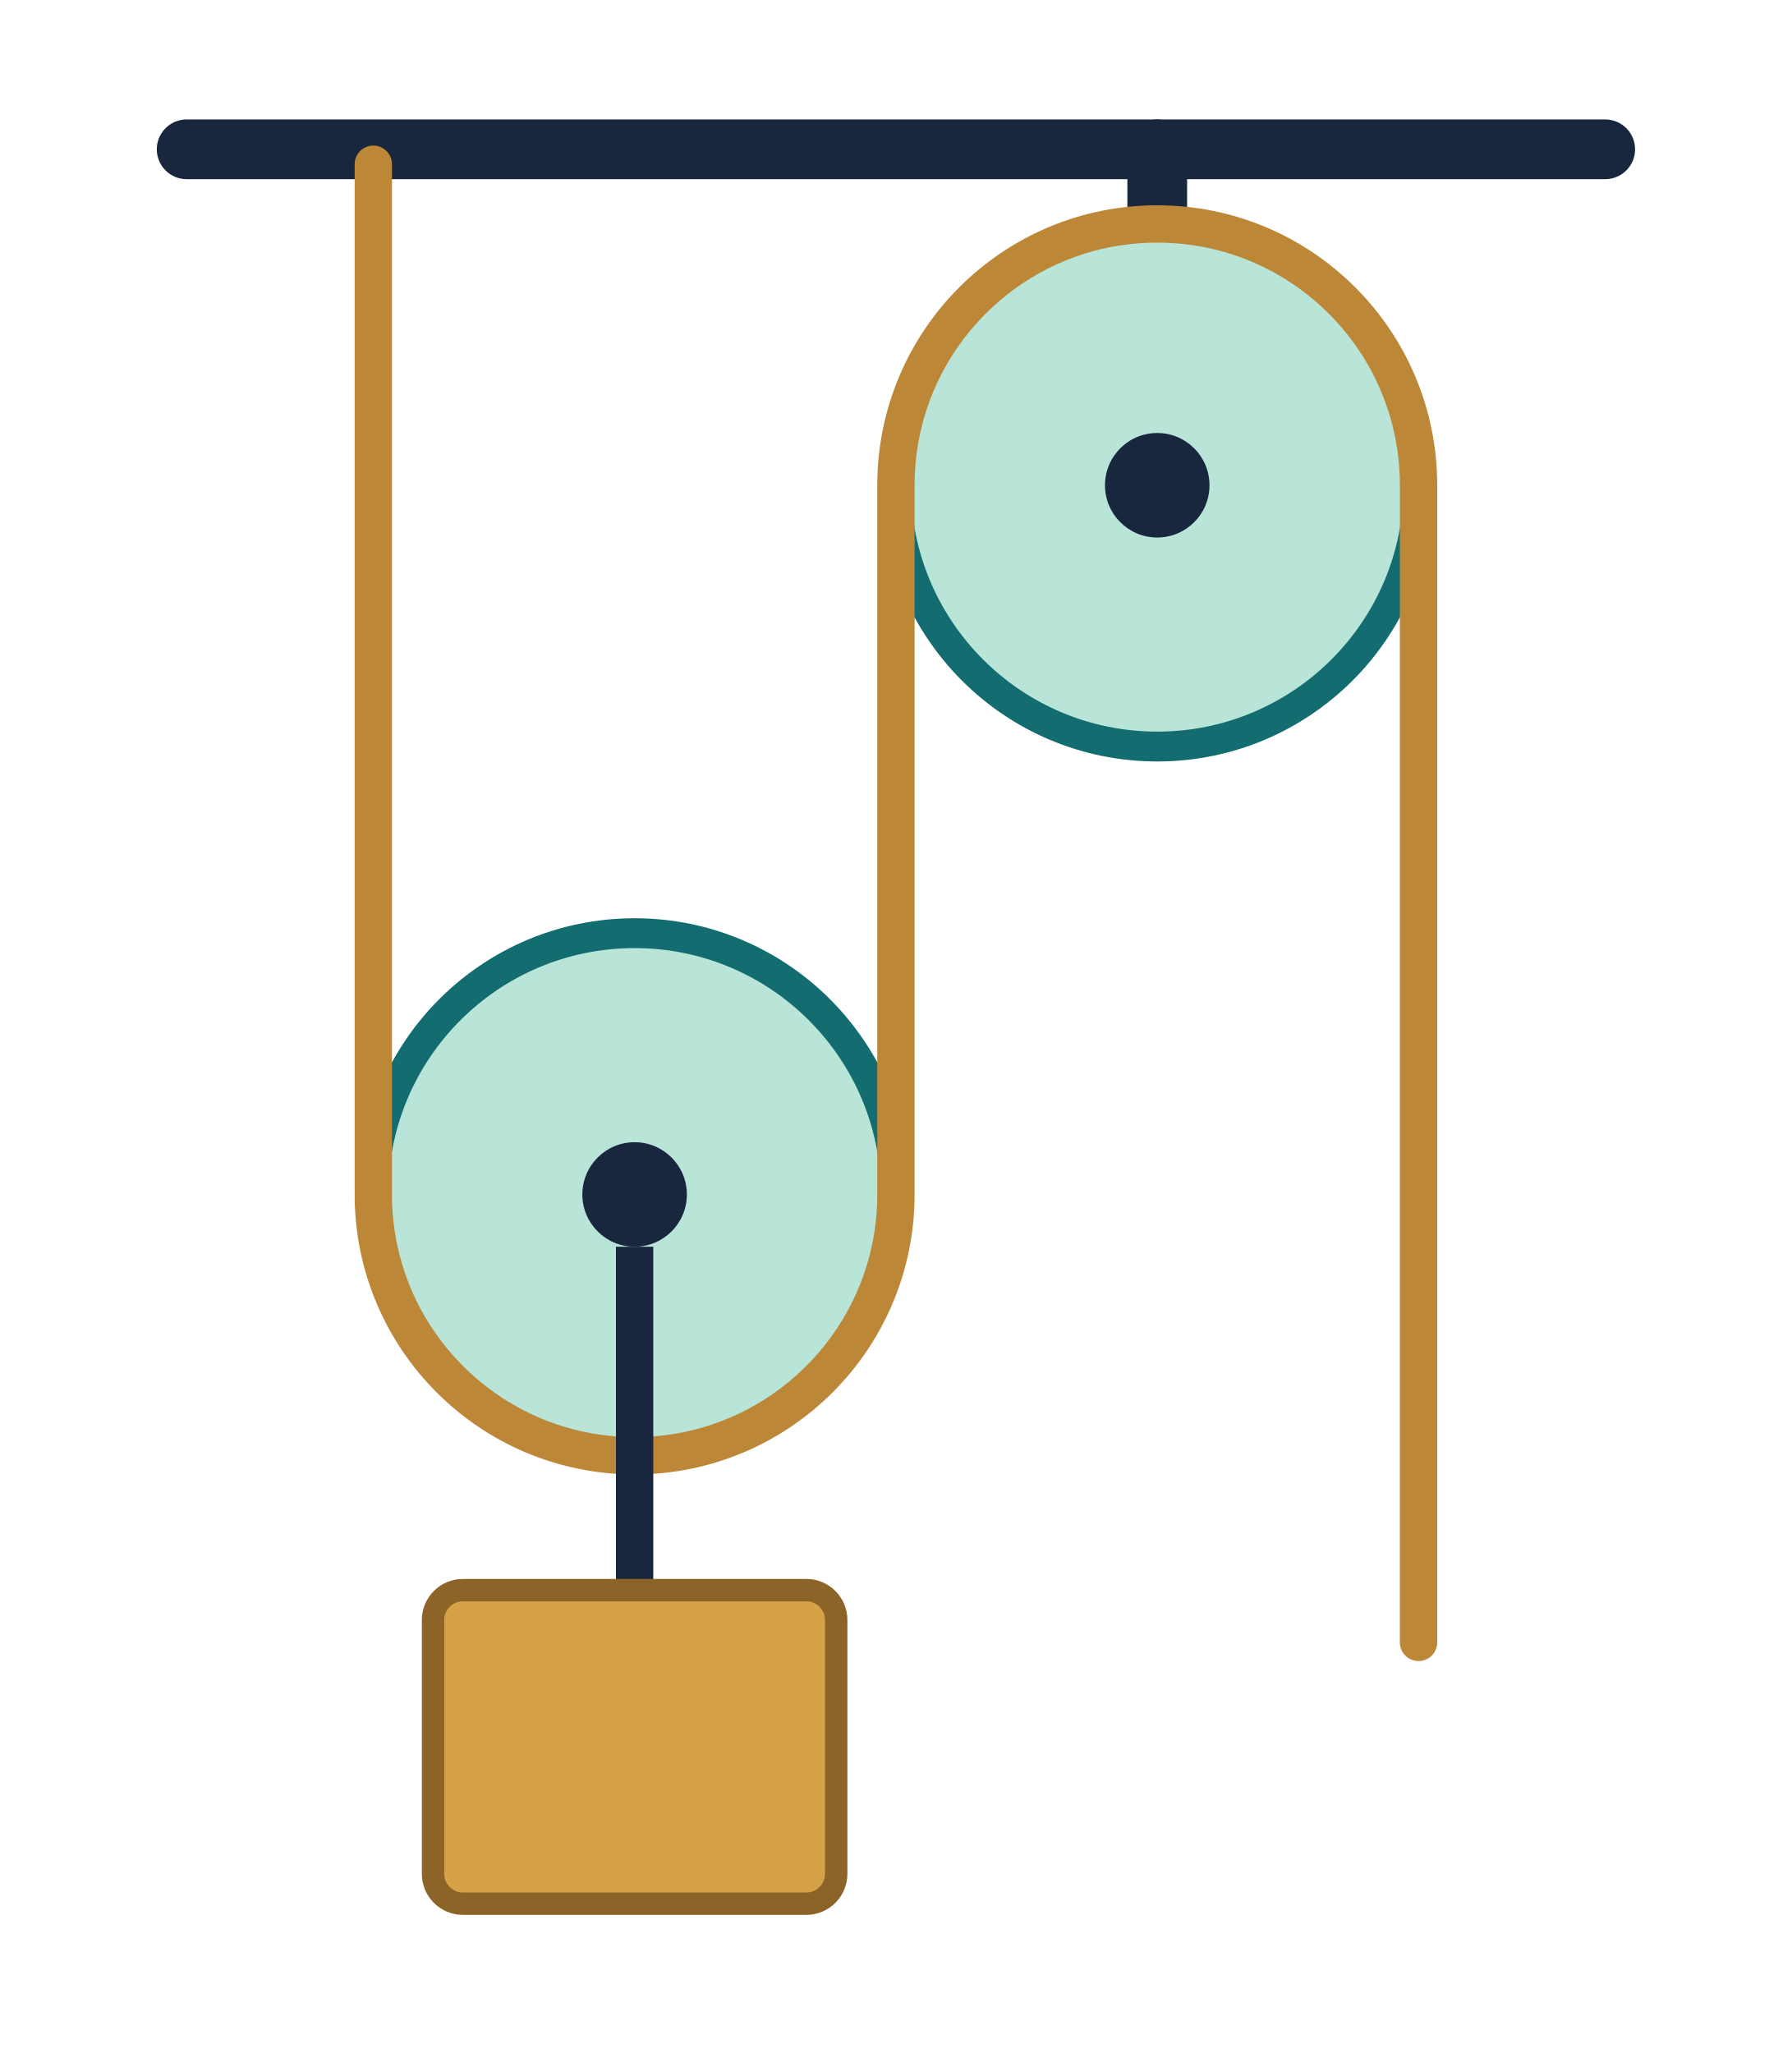
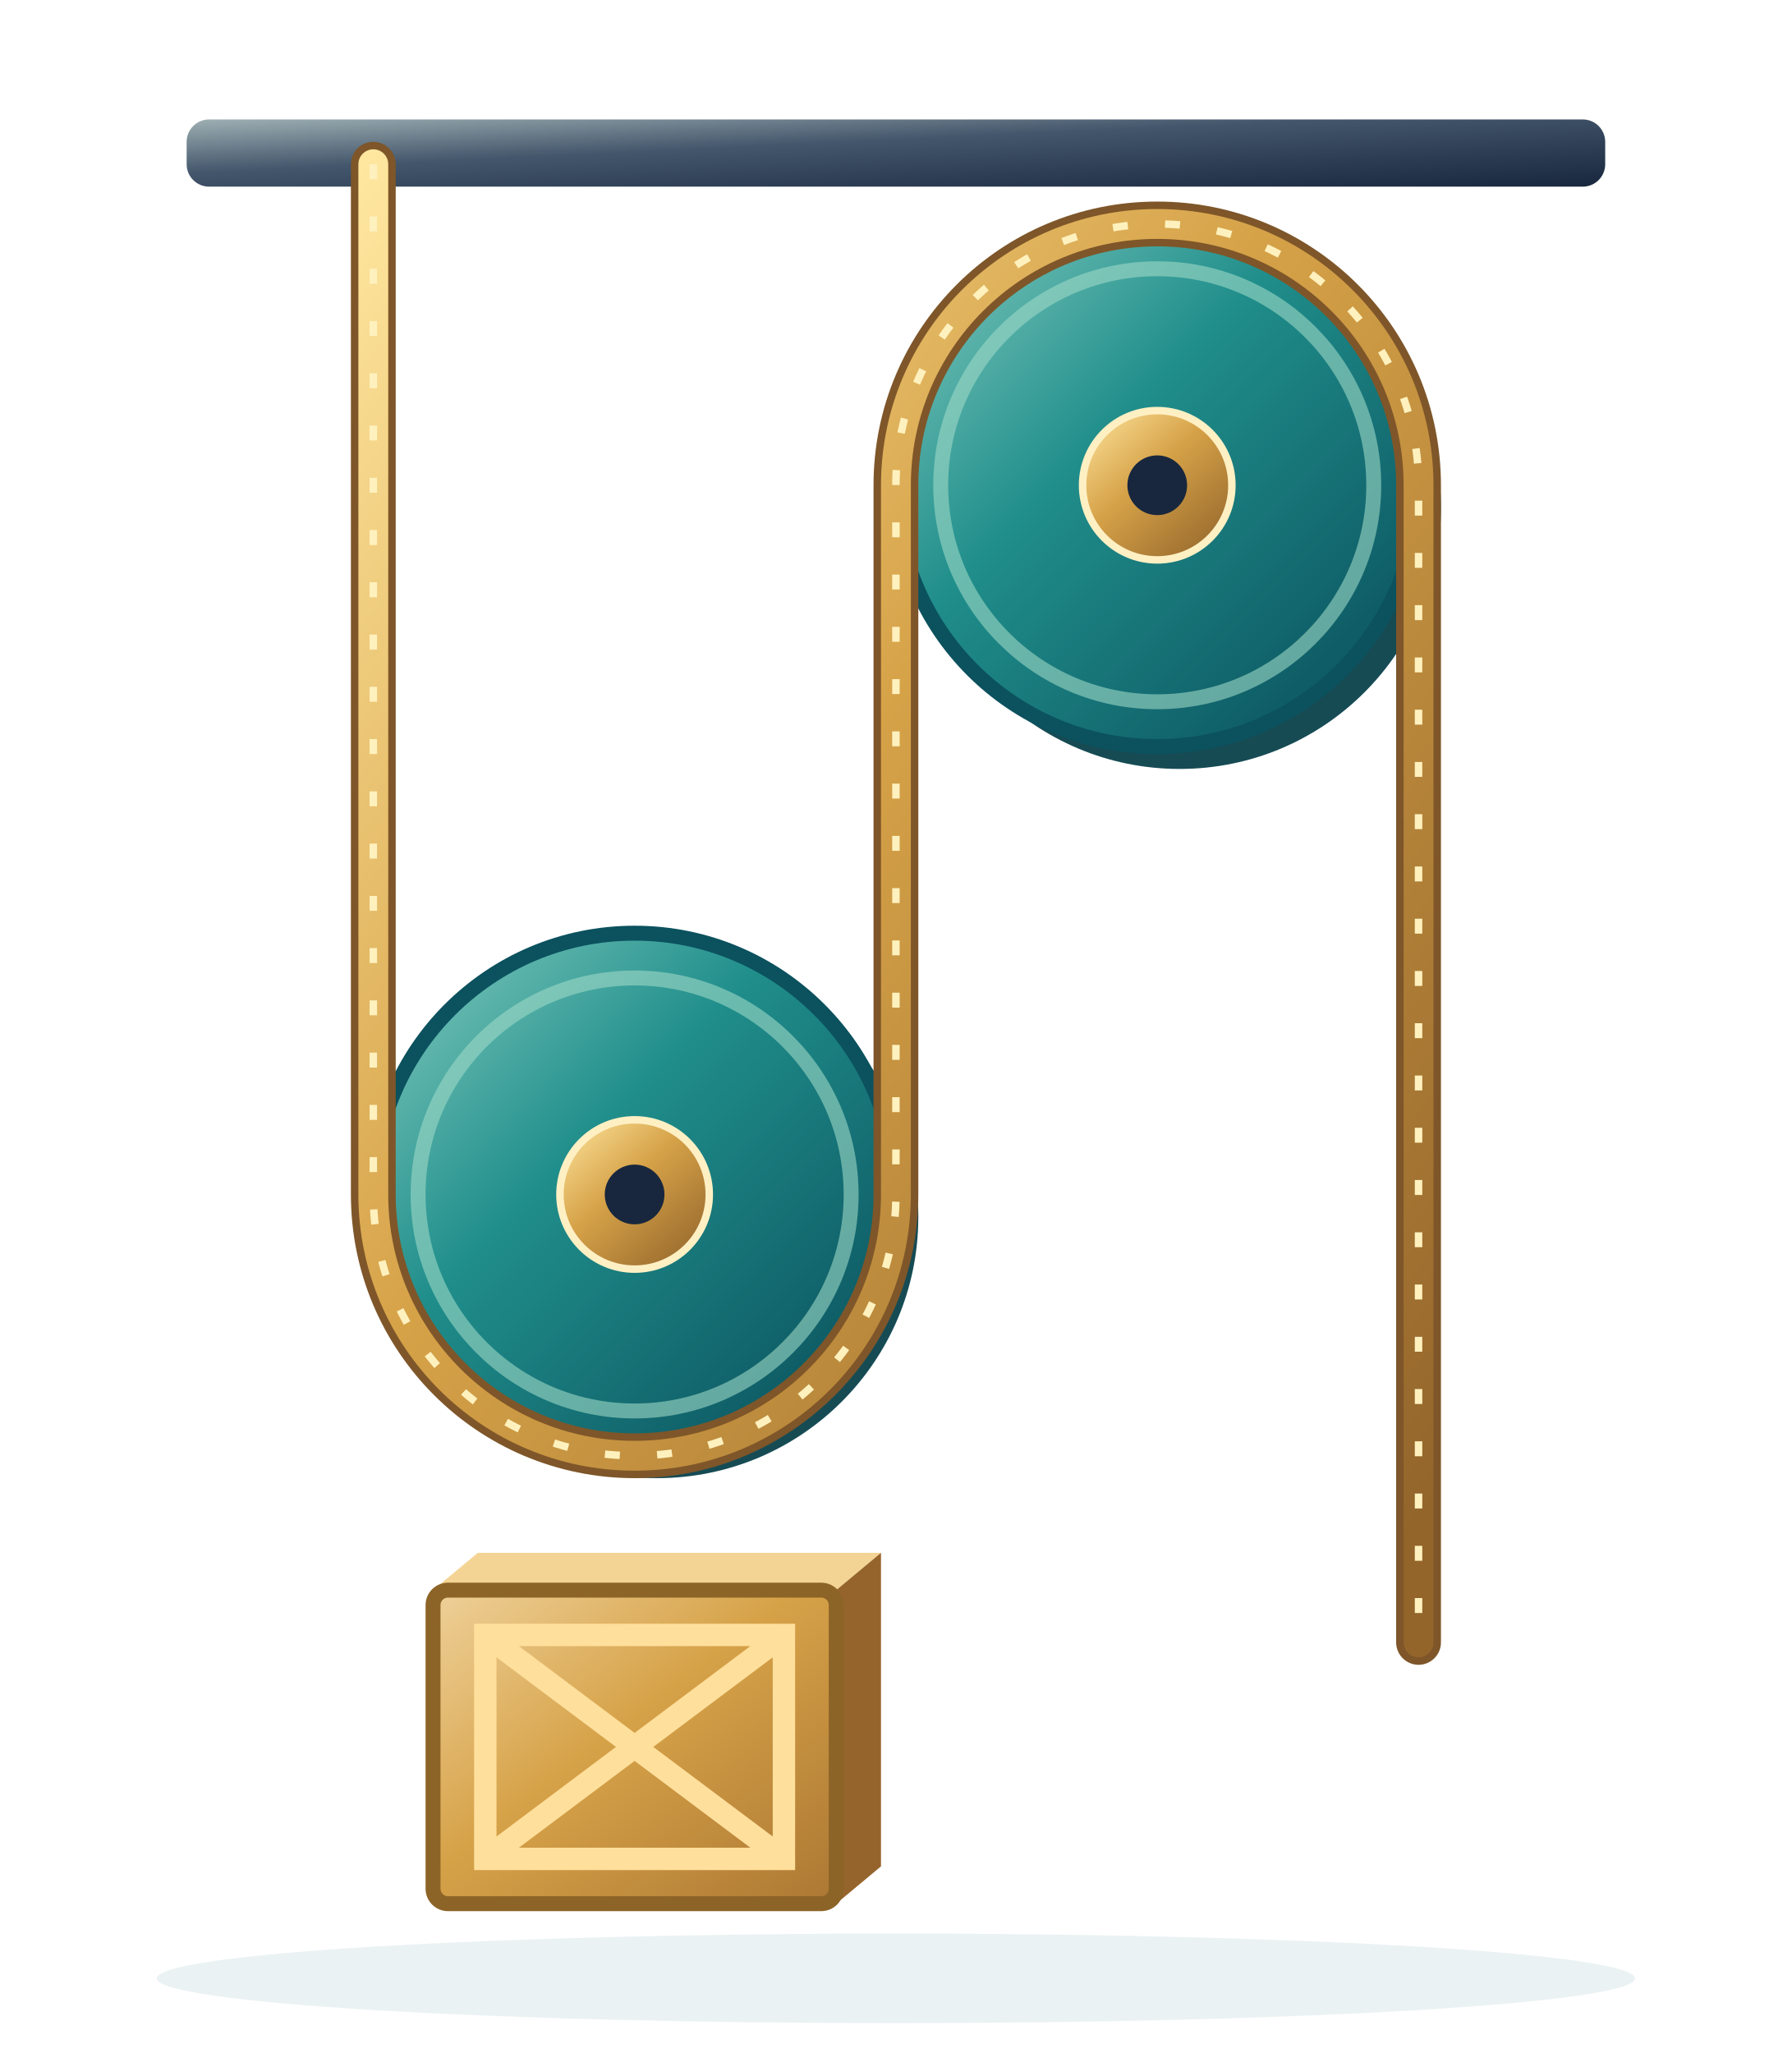
<svg xmlns="http://www.w3.org/2000/svg" viewBox="0 0 240 275">
-   <style>.rope{fill:none;stroke:#bd8738;stroke-width:5;stroke-linecap:round}.frame{stroke:#18273D;stroke-width:8;stroke-linecap:round}.wheel{fill:#b9e5d9;stroke:#126C70;stroke-width:4}.axis{fill:#18273D}.load{fill:#D6A248;stroke:#8d6427;stroke-width:3}</style>
-   <path class="frame" d="M25 20h190" />
-   <path class="frame" d="M155 20v10" />
-   <circle class="wheel" cx="155" cy="65" r="35" />
-   <circle class="wheel" cx="85" cy="160" r="35" />
-   <path class="rope" d="M50 22v138a35 35 0 0 0 70 0V65a35 35 0 0 1 70 0v155" />
-   <circle class="axis" cx="155" cy="65" r="7" />
-   <circle class="axis" cx="85" cy="160" r="7" />
-   <path d="M85 167v46" stroke="#18273D" stroke-width="5" />
-   <rect class="load" x="58" y="213" width="54" height="42" rx="4" />
+   <defs>
+     <linearGradient id="teal" x2="1" y2="1">
+       <stop stop-color="#86cec1" />
+       <stop offset=".4" stop-color="#208e8b" />
+       <stop offset="1" stop-color="#084a58" />
+     </linearGradient>
+     <linearGradient id="gold" x2=".9" y2="1">
+       <stop stop-color="#ffe7a0" />
+       <stop offset=".45" stop-color="#D6A248" />
+       <stop offset="1" stop-color="#93652b" />
+     </linearGradient>
+     <linearGradient id="metal" x2="1" y2="1">
+       <stop stop-color="#9eafb3" />
+       <stop offset=".4" stop-color="#43566b" />
+       <stop offset="1" stop-color="#18273D" />
+     </linearGradient>
+     <linearGradient id="wood" x2="1" y2="1">
+       <stop stop-color="#efd19a" />
+       <stop offset=".45" stop-color="#D6A248" />
+       <stop offset="1" stop-color="#ac7733" />
+     </linearGradient>
+   </defs>
+   <ellipse cx="120" cy="265" rx="99" ry="6" fill="#126c7015" />
+   <rect x="25" y="16" width="190" height="9" rx="3" fill="url(#metal)" />
+   <path d="M155 23v10" stroke="url(#metal)" stroke-width="7" />
+   <circle cx="158" cy="68" r="35" fill="#164b54" />
+   <circle cx="155" cy="65" r="35" fill="url(#teal)" stroke="#0b515e" stroke-width="2" />
+   <circle cx="155" cy="65" r="29" fill="none" stroke="#9dd8c7" stroke-opacity=".6" stroke-width="2" />
+   <circle cx="155" cy="65" r="10" fill="url(#gold)" stroke="#fff0c4" stroke-width="1" />
+   <circle cx="155" cy="65" r="4" fill="#18273D" />
+   <circle cx="88" cy="163" r="35" fill="#164b54" />
+   <circle cx="85" cy="160" r="35" fill="url(#teal)" stroke="#0b515e" stroke-width="2" />
+   <circle cx="85" cy="160" r="29" fill="none" stroke="#9dd8c7" stroke-opacity=".6" stroke-width="2" />
+   <circle cx="85" cy="160" r="10" fill="url(#gold)" stroke="#fff0c4" stroke-width="1" />
+   <circle cx="85" cy="160" r="4" fill="#18273D" />
+   <path d="M50 22v138a35 35 0 0 0 70 0V65a35 35 0 0 1 70 0v155" fill="none" stroke="#7e5629" stroke-width="6" stroke-linecap="round" />
+   <path d="M50 22v138a35 35 0 0 0 70 0V65a35 35 0 0 1 70 0v155" fill="none" stroke="url(#gold)" stroke-width="4" stroke-linecap="round" />
+   <path d="M50 22v138a35 35 0 0 0 70 0V65a35 35 0 0 1 70 0v155" fill="none" stroke="#fff1be" stroke-width="1" stroke-dasharray="2 5" />
+   <path d="M85 170v43" stroke="url(#metal)" stroke-width="5" />
+   <path d="M58 213l6-5h54l-6 5z" fill="#f4d494" />
+   <path d="M112 213l6-5v42l-6 5z" fill="#95642c" />
+   <rect x="58" y="213" width="54" height="42" rx="2" fill="url(#wood)" stroke="#8d6427" stroke-width="2" />
+   <path d="M65 219h40v30h-40zM65 219l40 30m-40 0 40-30" fill="none" stroke="#ffdf9c" stroke-width="3" />
</svg>
